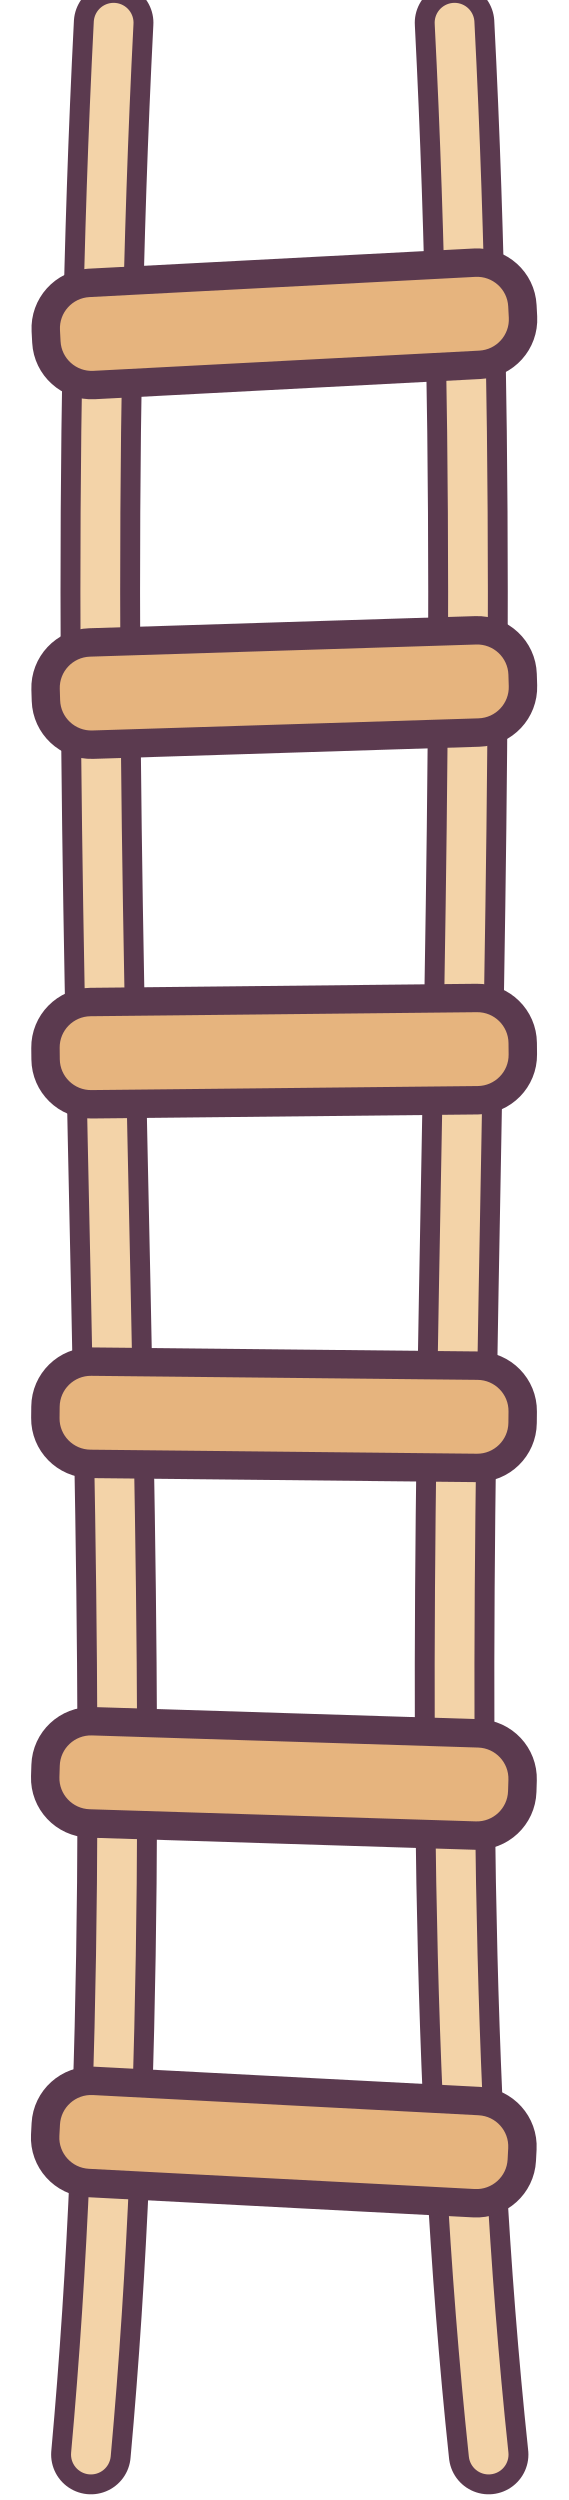
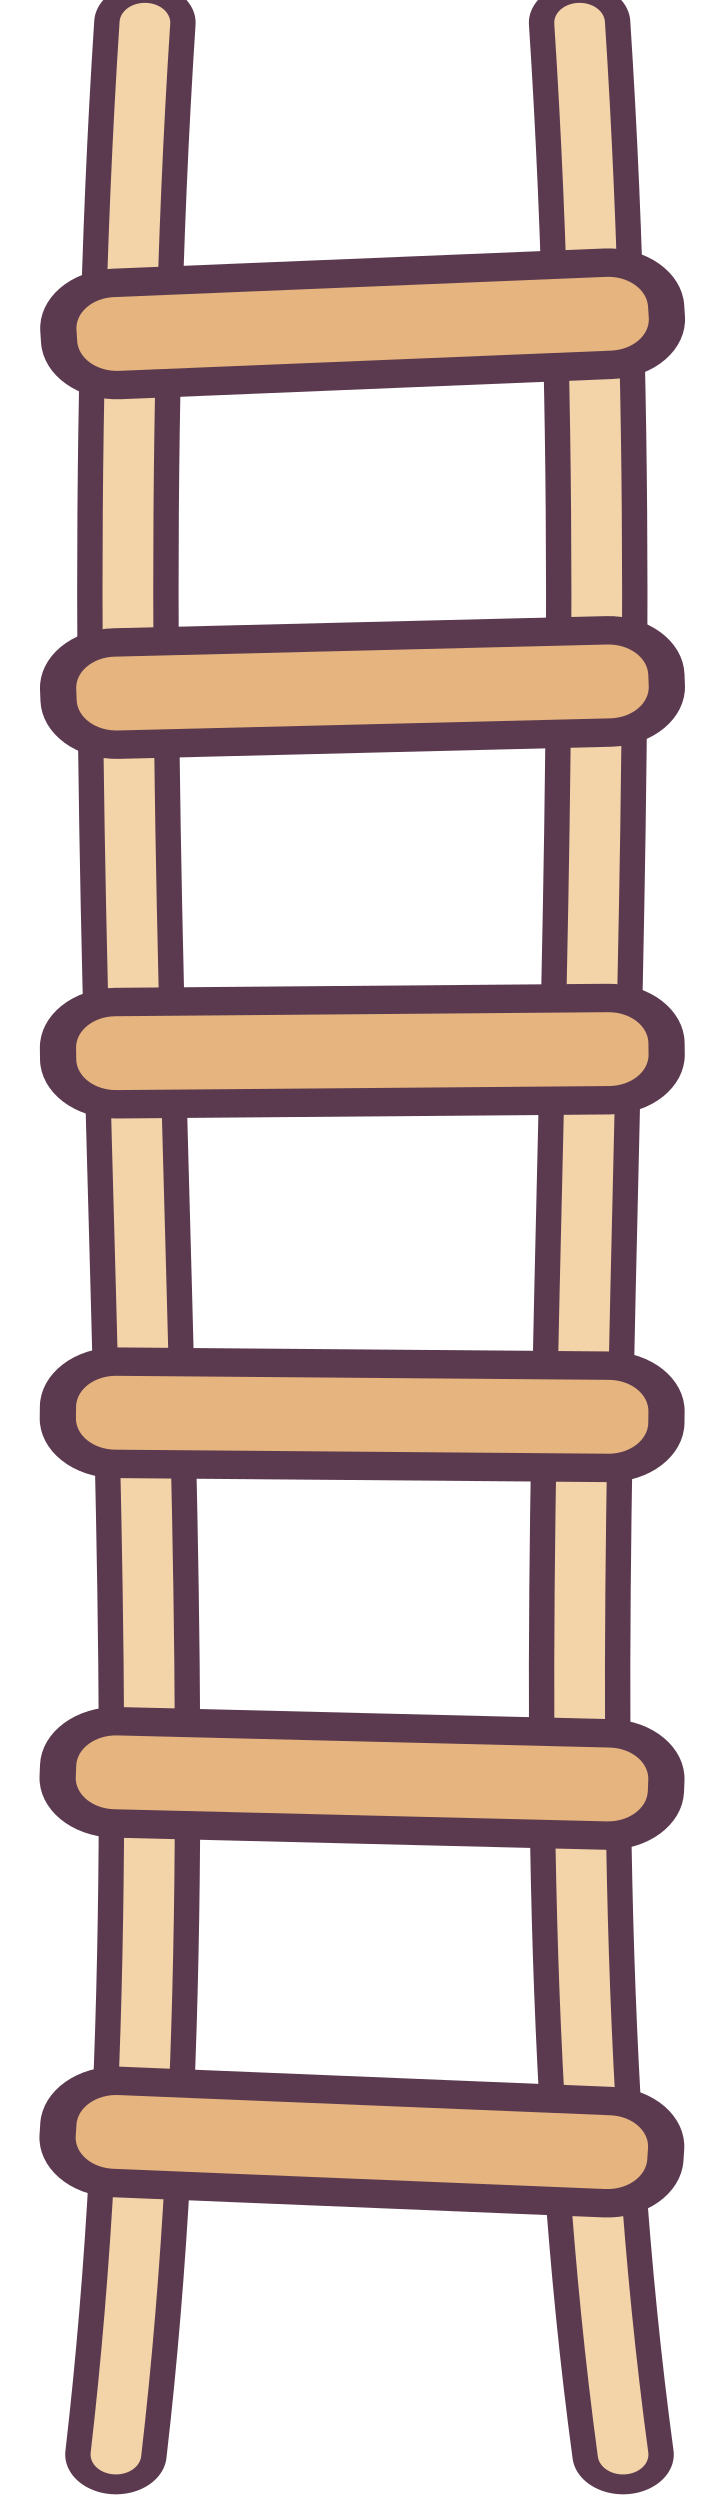
- <svg xmlns="http://www.w3.org/2000/svg" width="50" height="220" viewBox="0 0 50 220">
+ <svg xmlns="http://www.w3.org/2000/svg" width="71" height="245" preserveAspectRatio="none" viewBox="0 0 50 220">
  <defs />
  <g stroke="#5b3a4f" stroke-width="3" stroke-linejoin="round" stroke-linecap="round">
    <path d="M10,2 C6,80 14,150 8,216" fill="none" stroke-width="7" />
    <path d="M10,2 C6,80 14,150 8,216" fill="none" stroke-width="3.5" stroke="#f3d3a8" />
    <path d="M40,2 C44,80 36,150 43,216" fill="none" stroke-width="7" />
    <path d="M40,2 C44,80 36,150 43,216" fill="none" stroke-width="3.5" stroke="#f3d3a8" />
    <rect x="4" y="24" width="42" height="9" rx="4" fill="#e6b47e" stroke-width="2.5" transform="rotate(-3.0 25 28)" />
    <rect x="4" y="56" width="42" height="9" rx="4" fill="#e6b47e" stroke-width="2.5" transform="rotate(-1.8 25 60)" />
    <rect x="4" y="88" width="42" height="9" rx="4" fill="#e6b47e" stroke-width="2.5" transform="rotate(-0.6 25 92)" />
    <rect x="4" y="120" width="42" height="9" rx="4" fill="#e6b47e" stroke-width="2.5" transform="rotate(0.6 25 124)" />
    <rect x="4" y="152" width="42" height="9" rx="4" fill="#e6b47e" stroke-width="2.5" transform="rotate(1.8 25 156)" />
    <rect x="4" y="184" width="42" height="9" rx="4" fill="#e6b47e" stroke-width="2.5" transform="rotate(3.0 25 188)" />
  </g>
</svg>
